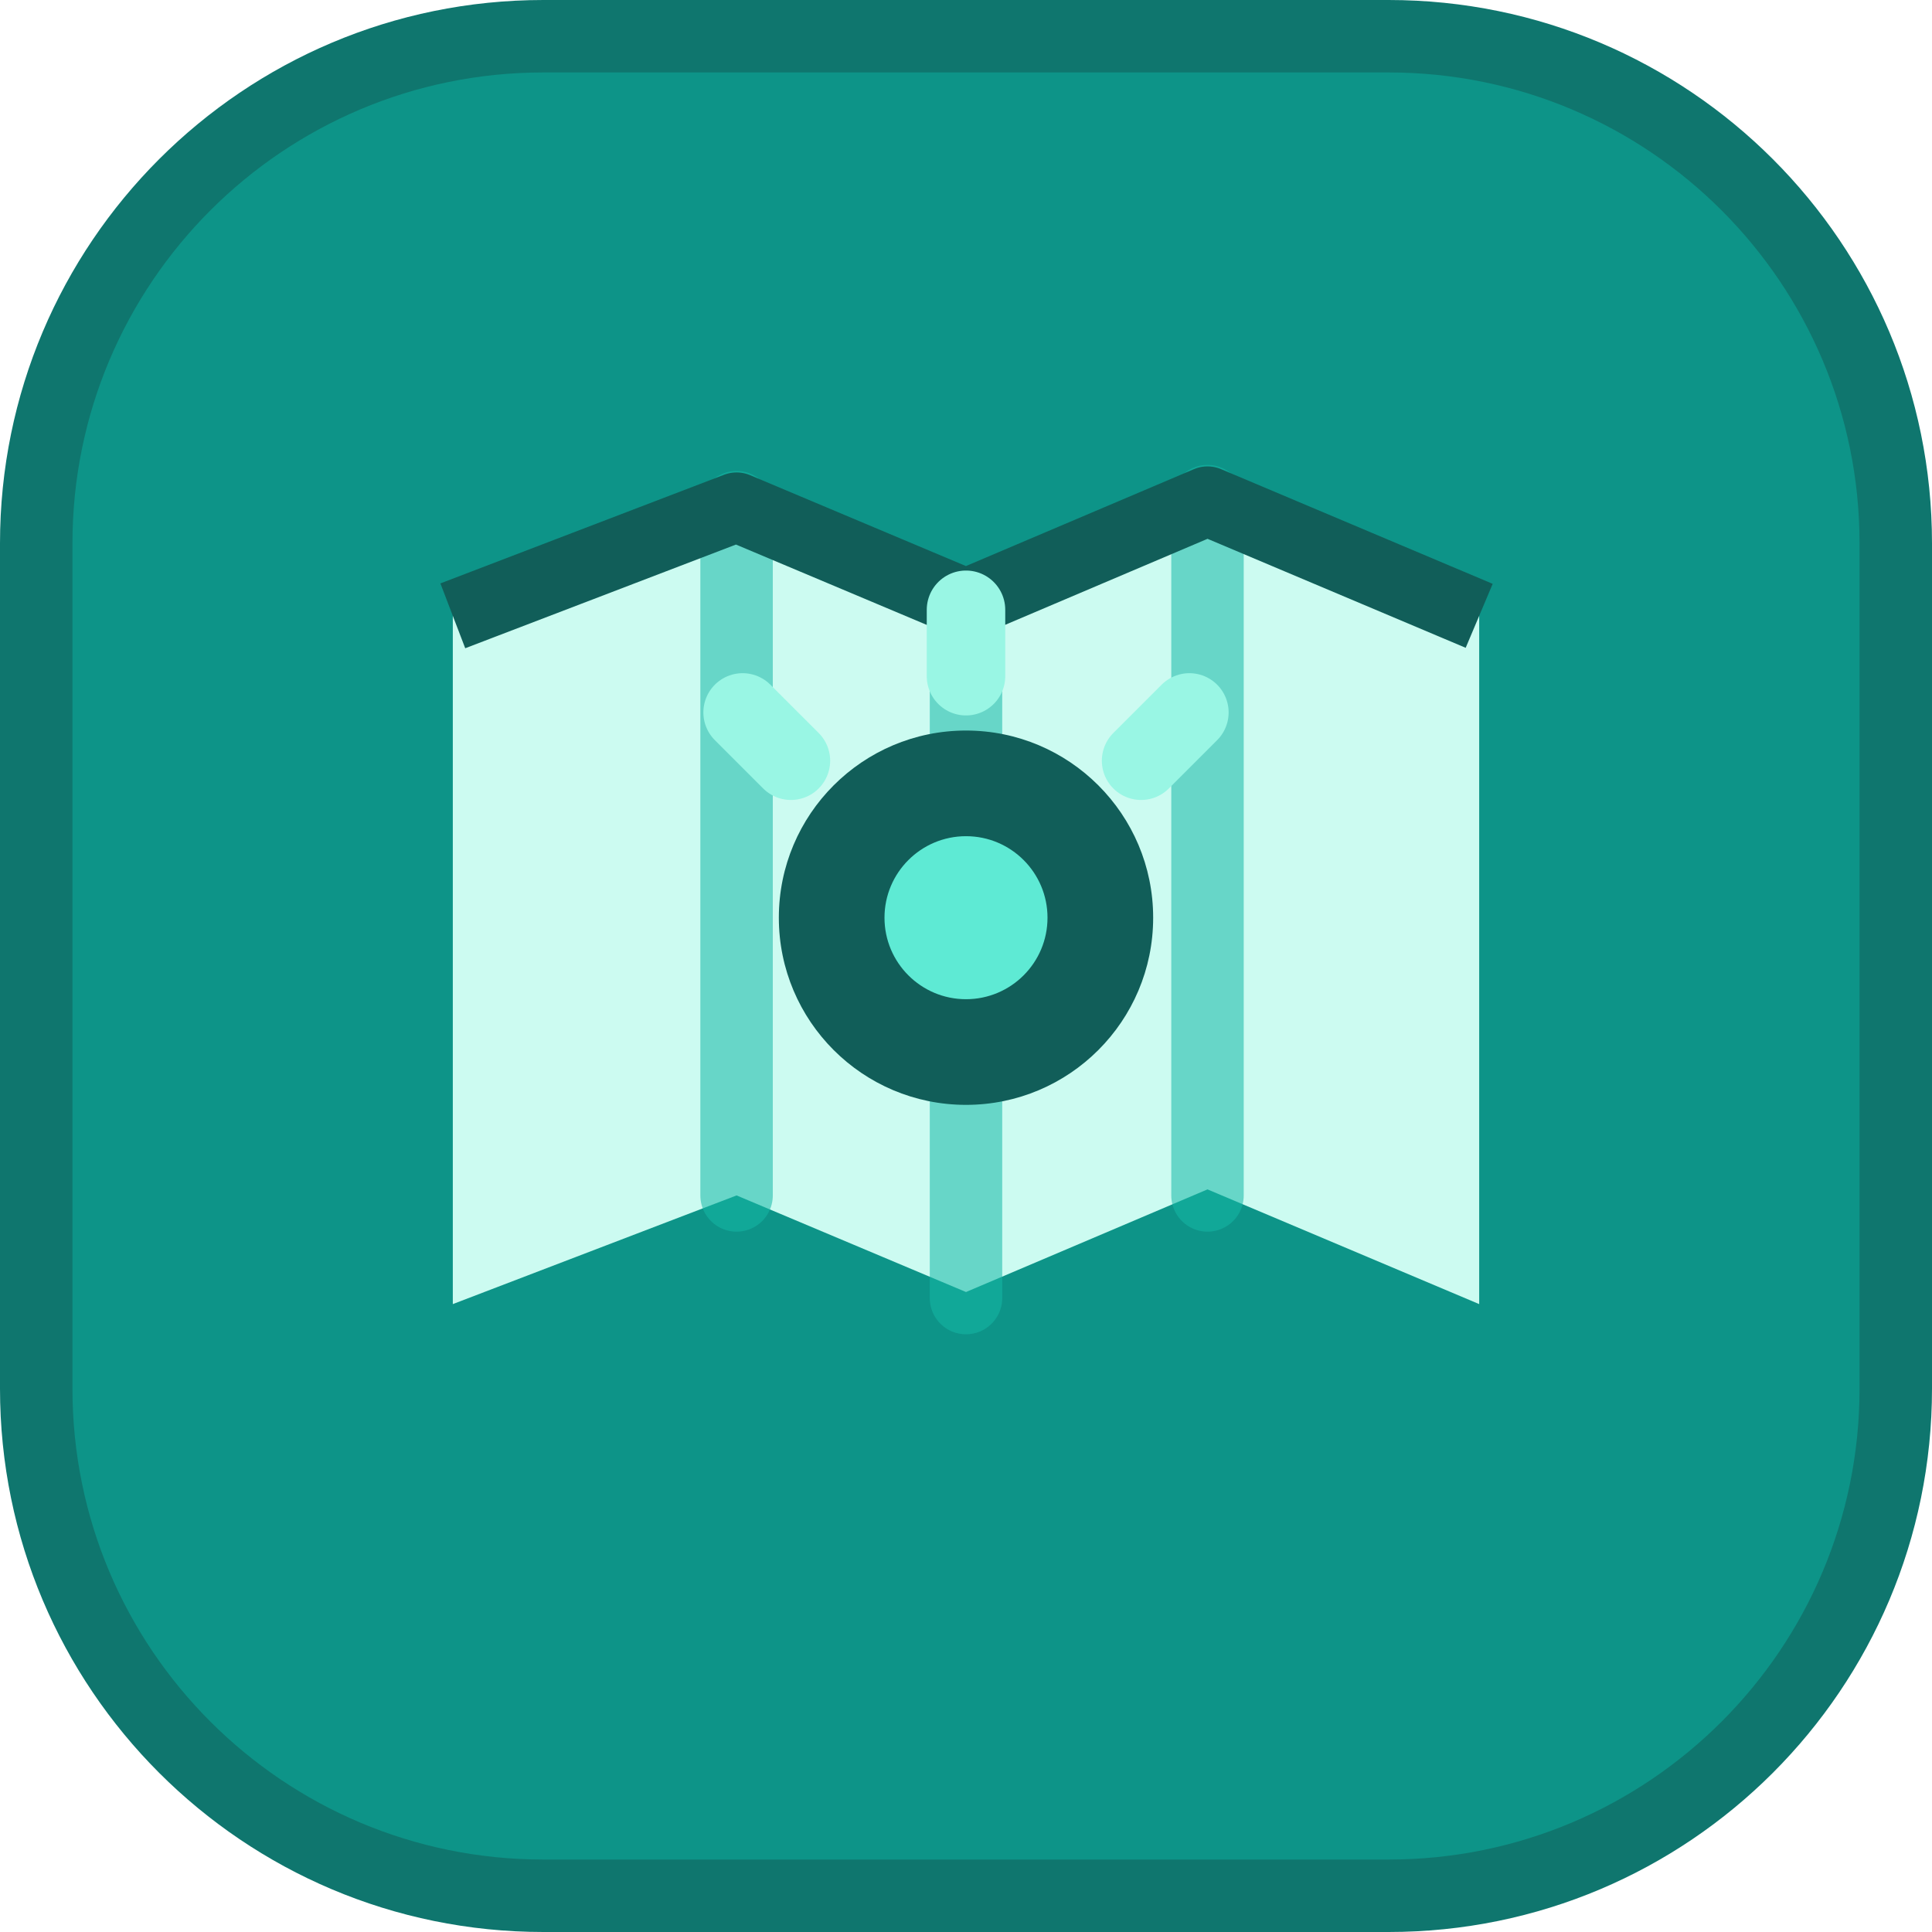
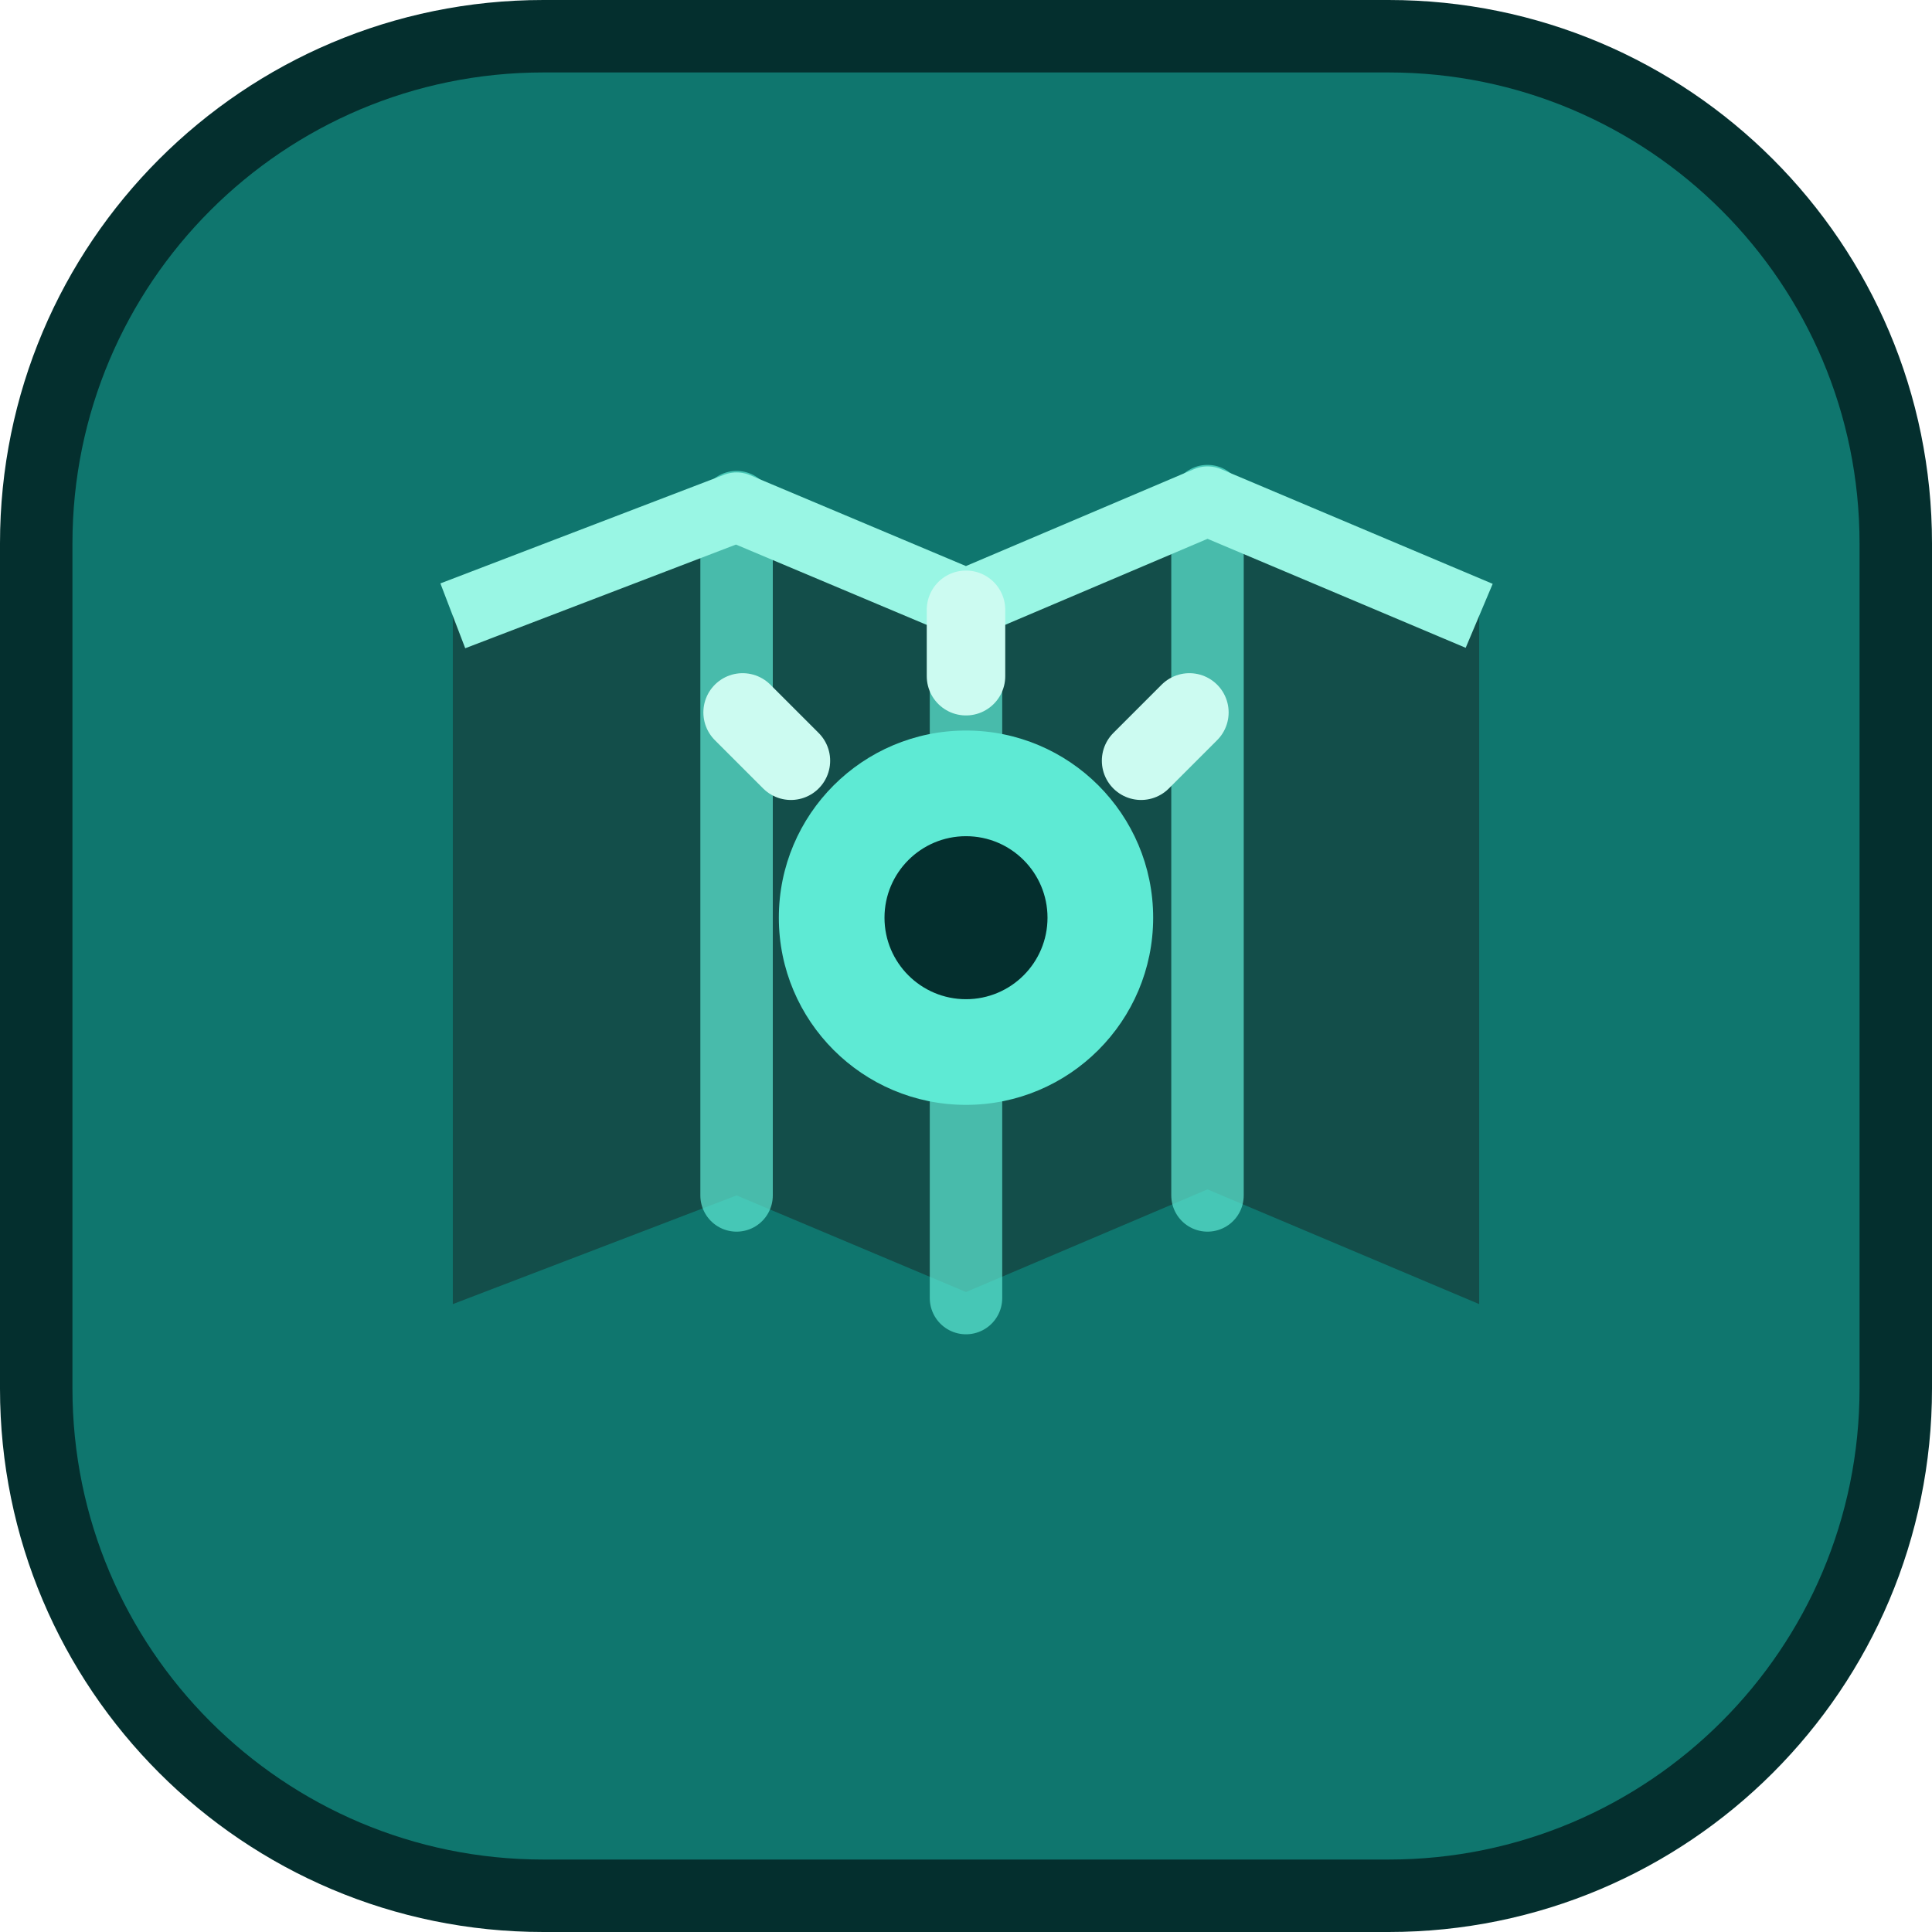
<svg xmlns="http://www.w3.org/2000/svg" viewBox="0 0 32 32" fill="none">
-   <rect width="32" height="32" rx="9" fill="#0F766E" />
-   <rect x="1.2" y="1.2" width="29.6" height="29.6" rx="7.8" fill="#0D9488" />
-   <path d="M7.5 10.2 12.2 8.4l3.8 1.6 4-1.7 4.5 1.9v11.4l-4.5-1.9-4 1.7-3.8-1.6-4.7 1.8V10.2Z" fill="#CCFBF1" />
-   <path d="M12.2 8.4v11.4M16 10v11.5M20 8.3v11.5" stroke="#14B8A6" stroke-width="1.2" stroke-linecap="round" opacity="0.55" />
-   <path d="M7.5 10.2 12.2 8.4l3.8 1.6 4-1.7 4.5 1.9" stroke="#115E59" stroke-width="1.15" stroke-linejoin="round" />
-   <circle cx="16" cy="15.2" r="3.1" fill="#115E59" />
-   <circle cx="16" cy="15.2" r="1.35" fill="#5EEAD4" />
-   <path d="M16 11.2v-1.1M18.9 12.6l.8-.8M13.1 12.6l-.8-.8" stroke="#99F6E4" stroke-width="1.3" stroke-linecap="round" />
+   <rect width="32" height="32" rx="9" fill="#042F2E" />
+   <rect x="1.2" y="1.2" width="29.6" height="29.6" rx="7.8" fill="#0F766E" />
+   <path d="M7.5 10.2 12.2 8.4l3.8 1.6 4-1.7 4.5 1.9v11.4l-4.5-1.9-4 1.7-3.8-1.6-4.7 1.8V10.2Z" fill="#134E4A" />
+   <path d="M12.2 8.4v11.4M16 10v11.5M20 8.3v11.5" stroke="#5EEAD4" stroke-width="1.2" stroke-linecap="round" opacity="0.7" />
+   <path d="M7.5 10.2 12.2 8.4l3.8 1.6 4-1.7 4.5 1.9" stroke="#99F6E4" stroke-width="1.15" stroke-linejoin="round" />
+   <circle cx="16" cy="15.2" r="3.1" fill="#5EEAD4" />
+   <circle cx="16" cy="15.2" r="1.35" fill="#042F2E" />
+   <path d="M16 11.2v-1.1M18.9 12.6l.8-.8M13.1 12.6l-.8-.8" stroke="#CCFBF1" stroke-width="1.3" stroke-linecap="round" />
</svg>
